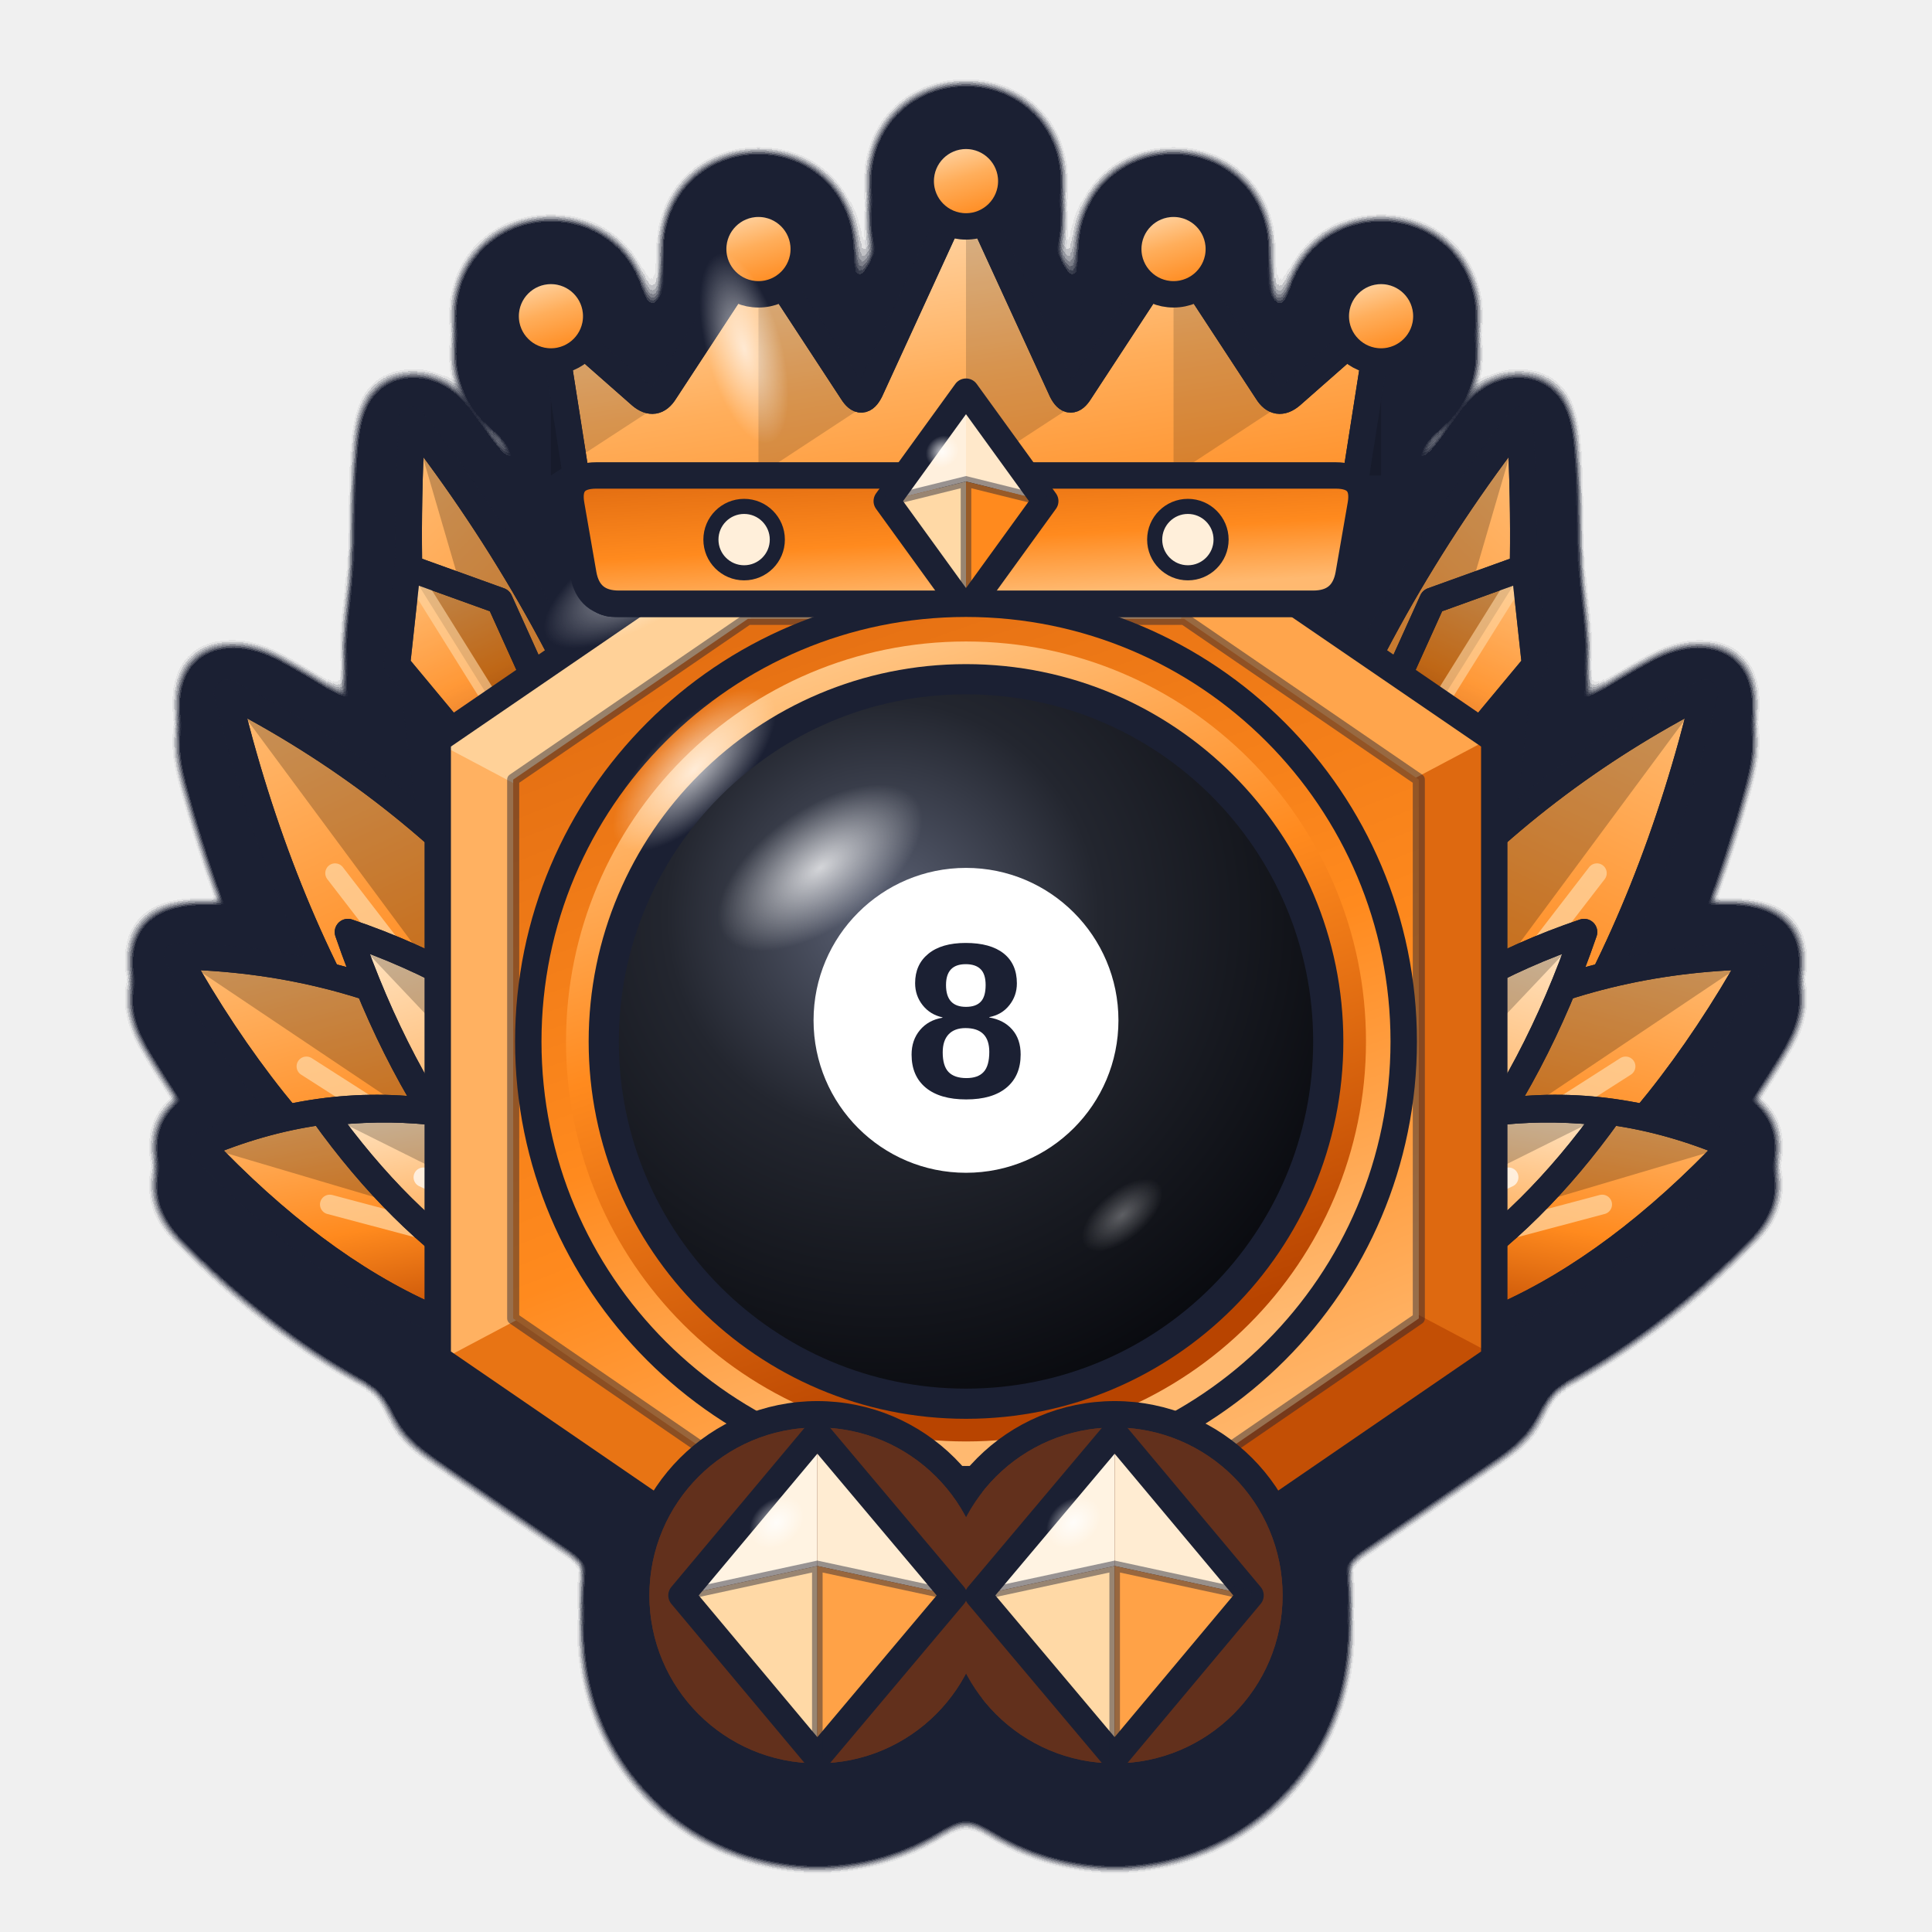
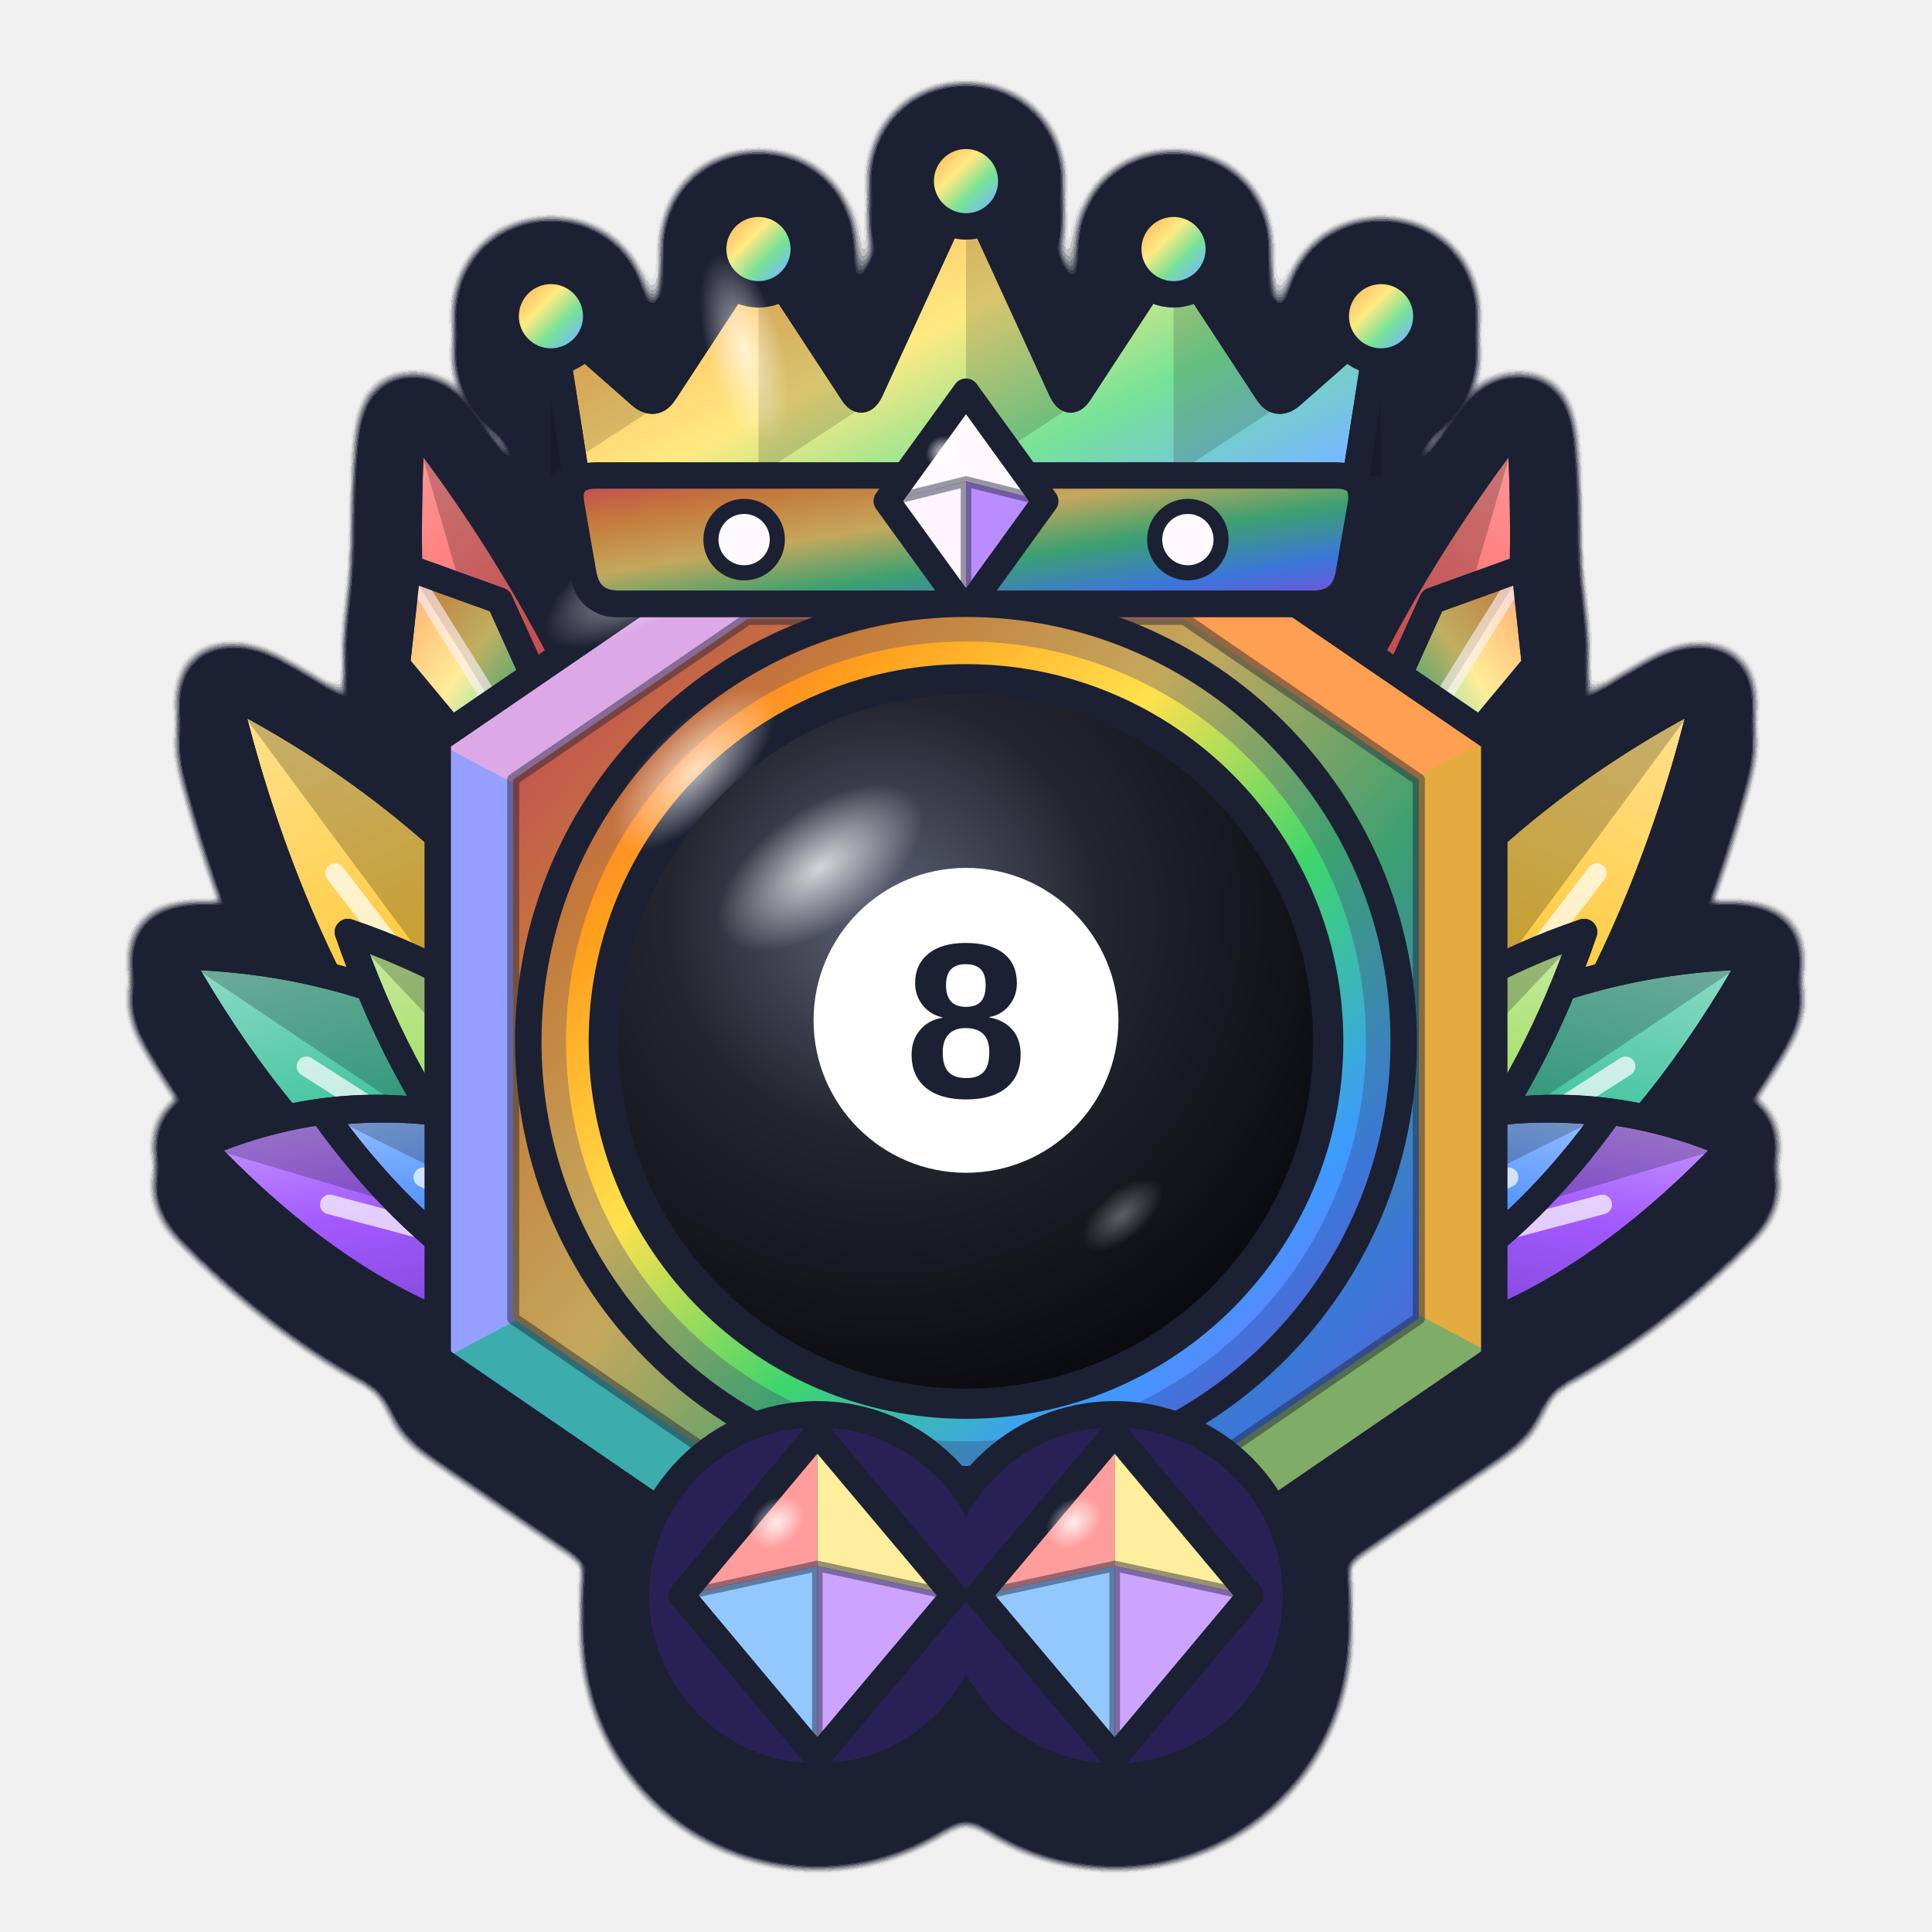
<svg xmlns="http://www.w3.org/2000/svg" width="512" height="512" viewBox="0 0 256 256">
  <defs>
    <linearGradient id="blue" x1="0" y1="0" x2="0.35" y2="1">
      <stop offset="0" stop-color="#9ED3FF" />
      <stop offset="0.45" stop-color="#3B9BFF" />
      <stop offset="1" stop-color="#1F6BD0" />
    </linearGradient>
    <linearGradient id="green" x1="0" y1="0" x2="0.35" y2="1">
      <stop offset="0" stop-color="#A8F5BE" />
      <stop offset="0.45" stop-color="#3DD66B" />
      <stop offset="1" stop-color="#1E9E47" />
    </linearGradient>
    <linearGradient id="red" x1="0" y1="0" x2="0.35" y2="1">
      <stop offset="0" stop-color="#FFA3A3" />
      <stop offset="0.45" stop-color="#FF4D4D" />
      <stop offset="1" stop-color="#C9283A" />
    </linearGradient>
    <linearGradient id="gold" x1="0" y1="0" x2="0.35" y2="1">
      <stop offset="0" stop-color="#FFF1A0" />
      <stop offset="0.45" stop-color="#FFC928" />
      <stop offset="1" stop-color="#DB8E00" />
    </linearGradient>
    <linearGradient id="wood" x1="0" y1="0" x2="0.35" y2="1">
      <stop offset="0" stop-color="#FFD9A0" />
      <stop offset="0.45" stop-color="#E7A35C" />
      <stop offset="1" stop-color="#A8622A" />
    </linearGradient>
    <linearGradient id="darkwood" x1="0" y1="0" x2="0.35" y2="1">
      <stop offset="0" stop-color="#C07A45" />
      <stop offset="0.45" stop-color="#8A4B22" />
      <stop offset="1" stop-color="#5E3014" />
    </linearGradient>
    <linearGradient id="white" x1="0" y1="0" x2="0.35" y2="1">
      <stop offset="0" stop-color="#FFFFFF" />
      <stop offset="0.45" stop-color="#F4F8FF" />
      <stop offset="1" stop-color="#C9D6EA" />
    </linearGradient>
    <linearGradient id="grey" x1="0" y1="0" x2="0.35" y2="1">
      <stop offset="0" stop-color="#E4E9F2" />
      <stop offset="0.45" stop-color="#AEB8C8" />
      <stop offset="1" stop-color="#7B869A" />
    </linearGradient>
    <linearGradient id="steel" x1="0" y1="0" x2="0.35" y2="1">
      <stop offset="0" stop-color="#D8E6F7" />
      <stop offset="0.45" stop-color="#9FB2CC" />
      <stop offset="1" stop-color="#6A7D98" />
    </linearGradient>
    <linearGradient id="cloth" x1="0" y1="0" x2="0.35" y2="1">
      <stop offset="0" stop-color="#6FE08E" />
      <stop offset="0.45" stop-color="#2FA24F" />
      <stop offset="1" stop-color="#1C7A37" />
    </linearGradient>
    <linearGradient id="sad" x1="0" y1="0" x2="0.35" y2="1">
      <stop offset="0" stop-color="#C4D4EE" />
      <stop offset="0.45" stop-color="#8EA3C7" />
      <stop offset="1" stop-color="#5E7299" />
    </linearGradient>
    <linearGradient id="purple" x1="0" y1="0" x2="0.35" y2="1">
      <stop offset="0" stop-color="#D7B8FF" />
      <stop offset="0.45" stop-color="#A259FF" />
      <stop offset="1" stop-color="#6E2FD0" />
    </linearGradient>
    <radialGradient id="shine" cx="0.5" cy="0.5" r="0.5">
      <stop offset="0" stop-color="#FFFFFF" stop-opacity="0.9" />
      <stop offset="1" stop-color="#FFFFFF" stop-opacity="0" />
    </radialGradient>
    <filter id="ink" x="-30%" y="-30%" width="160%" height="160%" color-interpolation-filters="sRGB">
      <feGaussianBlur in="SourceAlpha" stdDeviation="6.92" result="blur" />
      <feComponentTransfer in="blur" result="grown">
        <feFuncA type="linear" slope="7" intercept="-0.35" />
      </feComponentTransfer>
      <feOffset in="grown" dy="6" result="lip" />
      <feMerge result="both">
        <feMergeNode in="lip" />
        <feMergeNode in="grown" />
      </feMerge>
      <feFlood flood-color="#1B2033" />
      <feComposite in2="both" operator="in" result="outline" />
      <feMerge>
        <feMergeNode in="outline" />
        <feMergeNode in="SourceGraphic" />
      </feMerge>
    </filter>
  </defs>
  <defs>
    <filter id="badgeInk" x="-20%" y="-20%" width="140%" height="140%" color-interpolation-filters="sRGB">
      <feGaussianBlur in="SourceAlpha" stdDeviation="3.2" result="blur" />
      <feComponentTransfer in="blur" result="grown">
        <feFuncA type="linear" slope="40" intercept="-0.716" />
      </feComponentTransfer>
      <feOffset in="grown" dy="5" result="lip" />
      <feMerge result="both">
        <feMergeNode in="lip" />
        <feMergeNode in="grown" />
      </feMerge>
      <feFlood flood-color="#1B2033" />
      <feComposite in2="both" operator="in" result="outline" />
      <feMerge>
        <feMergeNode in="outline" />
        <feMergeNode in="SourceGraphic" />
      </feMerge>
    </filter>
  </defs>
  <defs>
-     <linearGradient id="m" x1="0" y1="0" x2="0.35" y2="1">
-       <stop offset="0" stop-color="#FFD9A6" />
-       <stop offset="0.5" stop-color="#FF8A1E" />
-       <stop offset="1" stop-color="#B84400" />
-     </linearGradient>
-     <linearGradient id="r" x1="0" y1="0" x2="0.35" y2="1">
-       <stop offset="0" stop-color="#DF6A10" />
-       <stop offset="0.6" stop-color="#FF8A1E" />
-       <stop offset="1" stop-color="#FFB970" />
-     </linearGradient>
-     <linearGradient id="w" x1="0" y1="0" x2="0.35" y2="1">
-       <stop offset="0" stop-color="#FFBD76" />
-       <stop offset="0.55" stop-color="#FF8A1E" />
-       <stop offset="1" stop-color="#B84400" />
-     </linearGradient>
-     <linearGradient id="p" x1="0" y1="0" x2="0.2" y2="1">
-       <stop offset="0" stop-color="#FFEED7" />
-       <stop offset="0.55" stop-color="#FFD9A6" />
-       <stop offset="1" stop-color="#FF8A1E" />
+     <linearGradient id="m" x1="0" y1="0" x2="1" y2="1">
+       <stop offset="0.00" stop-color="#FF4D4D" />
+       <stop offset="0.20" stop-color="#FF9F1C" />
+       <stop offset="0.40" stop-color="#FFE14D" />
+       <stop offset="0.60" stop-color="#3DD66B" />
+       <stop offset="0.80" stop-color="#3B9BFF" />
+       <stop offset="1.00" stop-color="#A259FF" />
+     </linearGradient>
+     <linearGradient id="r" x1="0" y1="0" x2="1" y2="1">
+       <stop offset="0.00" stop-color="#C4405C" />
+       <stop offset="0.20" stop-color="#C47A3A" />
+       <stop offset="0.40" stop-color="#C4A85C" />
+       <stop offset="0.60" stop-color="#3CA071" />
+       <stop offset="0.80" stop-color="#3B77D9" />
+       <stop offset="1.00" stop-color="#8349D9" />
+     </linearGradient>
+     <linearGradient id="w" x1="0" y1="0" x2="1" y2="1">
+       <stop offset="0.00" stop-color="#EB4952" />
+       <stop offset="0.20" stop-color="#EB9326" />
+       <stop offset="0.40" stop-color="#EBCE52" />
+       <stop offset="0.60" stop-color="#3DC46D" />
+       <stop offset="0.80" stop-color="#3B8FF2" />
+       <stop offset="1.00" stop-color="#9854F2" />
+     </linearGradient>
+     <linearGradient id="c" x1="0" y1="0" x2="1" y2="1">
+       <stop offset="0.00" stop-color="#FF8282" />
+       <stop offset="0.20" stop-color="#FFBC60" />
+       <stop offset="0.40" stop-color="#FFEA82" />
+       <stop offset="0.60" stop-color="#77E297" />
+       <stop offset="0.80" stop-color="#76B9FF" />
+       <stop offset="1.00" stop-color="#BE8BFF" />
+     </linearGradient>
+     <linearGradient id="h0" x1="0" y1="0" x2="0.35" y2="1">
+       <stop offset="0.00" stop-color="#FF9D9D" />
+       <stop offset="0.50" stop-color="#FF4D4D" />
+       <stop offset="1.00" stop-color="#BA3E5F" />
+     </linearGradient>
+     <linearGradient id="h1" x1="0" y1="0" x2="0.35" y2="1">
+       <stop offset="0.00" stop-color="#FFC287" />
+       <stop offset="0.50" stop-color="#FF9124" />
+       <stop offset="1.00" stop-color="#BA6A44" />
+     </linearGradient>
+     <linearGradient id="h2" x1="0" y1="0" x2="0.35" y2="1">
+       <stop offset="0.00" stop-color="#FFE294" />
+       <stop offset="0.50" stop-color="#FFCB3D" />
+       <stop offset="1.00" stop-color="#BA9054" />
+     </linearGradient>
+     <linearGradient id="h3" x1="0" y1="0" x2="0.35" y2="1">
+       <stop offset="0.00" stop-color="#CAECA5" />
+       <stop offset="0.50" stop-color="#9EDC5C" />
+       <stop offset="1.00" stop-color="#7B9B69" />
+     </linearGradient>
+     <linearGradient id="h4" x1="0" y1="0" x2="0.35" y2="1">
+       <stop offset="0.00" stop-color="#94DDC9" />
+       <stop offset="0.50" stop-color="#3CC29C" />
+       <stop offset="1.00" stop-color="#3B8A92" />
+     </linearGradient>
+     <linearGradient id="h5" x1="0" y1="0" x2="0.35" y2="1">
+       <stop offset="0.00" stop-color="#9DC2FF" />
+       <stop offset="0.50" stop-color="#4C90FF" />
+       <stop offset="1.00" stop-color="#466AD3" />
+     </linearGradient>
+     <linearGradient id="h6" x1="0" y1="0" x2="0.35" y2="1">
+       <stop offset="0.00" stop-color="#CCA4FF" />
+       <stop offset="0.50" stop-color="#A259FF" />
+       <stop offset="1.00" stop-color="#7E46D3" />
    </linearGradient>
    <linearGradient id="s" x1="0" y1="0" x2="0.2" y2="1">
-       <stop offset="0" stop-color="#FFFFFF" />
-       <stop offset="0.5" stop-color="#FFE8CA" />
-       <stop offset="1" stop-color="#FFC17D" />
-     </linearGradient>
-     <linearGradient id="c" x1="0" y1="0" x2="0.3" y2="1">
-       <stop offset="0" stop-color="#FFE8CA" />
-       <stop offset="0.55" stop-color="#FFAE5B" />
-       <stop offset="1" stop-color="#FF8A1E" />
+       <stop offset="0.00" stop-color="#FFFFFF" />
+       <stop offset="0.50" stop-color="#FFF8FF" />
+       <stop offset="1.00" stop-color="#EAD5FF" />
    </linearGradient>
    <linearGradient id="g" x1="0" y1="0" x2="0.35" y2="1">
-       <stop offset="0" stop-color="#FFF3A6" />
-       <stop offset="0.5" stop-color="#FFC928" />
-       <stop offset="1" stop-color="#C97F00" />
+       <stop offset="0.00" stop-color="#FFF3A6" />
+       <stop offset="0.50" stop-color="#FFC928" />
+       <stop offset="1.00" stop-color="#C97F00" />
    </linearGradient>
    <linearGradient id="gr" x1="0" y1="0" x2="0.35" y2="1">
-       <stop offset="0" stop-color="#E7A816" />
-       <stop offset="0.6" stop-color="#FFC928" />
-       <stop offset="1" stop-color="#FFE274" />
-     </linearGradient>
-     <linearGradient id="hat" x1="0" y1="0" x2="0.4" y2="1">
-       <stop offset="0" stop-color="#9C8CFF" />
-       <stop offset="0.5" stop-color="#5A41D6" />
-       <stop offset="1" stop-color="#26177A" />
+       <stop offset="0.00" stop-color="#E7A816" />
+       <stop offset="0.60" stop-color="#FFC928" />
+       <stop offset="1.00" stop-color="#FFE274" />
    </linearGradient>
    <radialGradient id="ball" cx="0.38" cy="0.32" r="0.78">
      <stop offset="0" stop-color="#5C6275" />
      <stop offset="0.4" stop-color="#23262F" />
      <stop offset="1" stop-color="#06070B" />
    </radialGradient>
  </defs>
  <g filter="url(#badgeInk)">
-     <path d="M79.8 173.7 Q50.8 122.0 54.6 55.7 Q91.9 103.7 96.2 166.3 Z" fill="url(#w)" stroke="#1B2033" stroke-width="3.5" stroke-linejoin="round" />
+     <path d="M79.8 173.7 Q50.8 122.0 54.6 55.7 Q91.9 103.7 96.2 166.3 Z" fill="url(#h0)" stroke="#1B2033" stroke-width="3.5" stroke-linejoin="round" />
    <path d="M88.0 170.0 L96.2 166.3 Q91.9 103.7 54.6 55.7 Z" fill="#000000" opacity="0.22" />
-     <path d="M82.5 156.9 L61.5 88.8" fill="none" stroke="#FFD9A6" stroke-width="2.6" stroke-linecap="round" stroke-linejoin="round" opacity="0.7" />
+     <path d="M82.5 156.9 L61.5 88.8" fill="none" stroke="#FFFFFF" stroke-width="2.6" stroke-linecap="round" stroke-linejoin="round" opacity="0.7" />
    <path d="M79.8 173.7 Q50.8 122.0 54.6 55.7 Q91.9 103.7 96.2 166.3 Z" fill="none" stroke="#1B2033" stroke-width="3.5" stroke-linejoin="round" />
-     <path d="M81.7 176.5 Q43.4 147.1 30.1 91.8 Q74.7 114.7 94.3 163.5 Z" fill="url(#w)" stroke="#1B2033" stroke-width="3.5" stroke-linejoin="round" />
+     <path d="M81.7 176.5 Q43.4 147.1 30.1 91.8 Q74.7 114.7 94.3 163.5 Z" fill="url(#h2)" stroke="#1B2033" stroke-width="3.5" stroke-linejoin="round" />
    <path d="M88.0 170.0 L94.3 163.5 Q74.7 114.7 30.1 91.8 Z" fill="#000000" opacity="0.22" />
-     <path d="M79.9 161.8 L44.4 115.7" fill="none" stroke="#FFD9A6" stroke-width="2.6" stroke-linecap="round" stroke-linejoin="round" opacity="0.7" />
+     <path d="M79.9 161.8 L44.4 115.7" fill="none" stroke="#FFFFFF" stroke-width="2.6" stroke-linecap="round" stroke-linejoin="round" opacity="0.7" />
    <path d="M81.7 176.5 Q43.4 147.1 30.1 91.8 Q74.7 114.7 94.3 163.5 Z" fill="none" stroke="#1B2033" stroke-width="3.5" stroke-linejoin="round" />
-     <path d="M84.6 178.3 Q47.3 169.2 23.5 126.7 Q64.2 127.5 91.4 161.7 Z" fill="url(#w)" stroke="#1B2033" stroke-width="3.5" stroke-linejoin="round" />
+     <path d="M84.6 178.3 Q47.3 169.2 23.5 126.7 Q64.2 127.5 91.4 161.7 Z" fill="url(#h4)" stroke="#1B2033" stroke-width="3.5" stroke-linejoin="round" />
    <path d="M88.0 170.0 L91.4 161.7 Q64.2 127.5 23.5 126.7 Z" fill="#000000" opacity="0.22" />
-     <path d="M79.7 166.3 L40.6 141.3" fill="none" stroke="#FFD9A6" stroke-width="2.6" stroke-linecap="round" stroke-linejoin="round" opacity="0.7" />
+     <path d="M79.7 166.3 L40.6 141.3" fill="none" stroke="#FFFFFF" stroke-width="2.6" stroke-linecap="round" stroke-linejoin="round" opacity="0.7" />
    <path d="M84.6 178.3 Q47.3 169.2 23.5 126.7 Q64.2 127.5 91.4 161.7 Z" fill="none" stroke="#1B2033" stroke-width="3.5" stroke-linejoin="round" />
-     <path d="M87.7 179.0 Q56.5 183.4 26.6 151.8 Q58.1 138.4 88.3 161.0 Z" fill="url(#w)" stroke="#1B2033" stroke-width="3.5" stroke-linejoin="round" />
+     <path d="M87.7 179.0 Q56.5 183.4 26.6 151.8 Q58.1 138.4 88.3 161.0 Z" fill="url(#h6)" stroke="#1B2033" stroke-width="3.5" stroke-linejoin="round" />
    <path d="M88.0 170.0 L88.3 161.0 Q58.1 138.4 26.6 151.8 Z" fill="#000000" opacity="0.22" />
-     <path d="M80.6 169.4 L43.7 159.6" fill="none" stroke="#FFD9A6" stroke-width="2.6" stroke-linecap="round" stroke-linejoin="round" opacity="0.7" />
+     <path d="M80.6 169.4 L43.7 159.6" fill="none" stroke="#FFFFFF" stroke-width="2.6" stroke-linecap="round" stroke-linejoin="round" opacity="0.7" />
    <path d="M87.7 179.0 Q56.5 183.4 26.6 151.8 Q58.1 138.4 88.3 161.0 Z" fill="none" stroke="#1B2033" stroke-width="3.5" stroke-linejoin="round" />
-     <path d="M86.3 175.3 Q64.0 146.6 64.7 104.6 Q92.6 130.1 97.7 168.7 Z" fill="url(#c)" stroke="#1B2033" stroke-width="3.5" stroke-linejoin="round" />
+     <path d="M86.3 175.3 Q64.0 146.6 64.7 104.6 Q92.6 130.1 97.7 168.7 Z" fill="url(#h1)" stroke="#1B2033" stroke-width="3.5" stroke-linejoin="round" />
    <path d="M92.0 172.0 L97.7 168.7 Q92.6 130.1 64.7 104.6 Z" fill="#000000" opacity="0.22" />
    <path d="M87.9 164.4 L70.8 124.4" fill="none" stroke="#FFFFFF" stroke-width="2.6" stroke-linecap="round" stroke-linejoin="round" opacity="0.7" />
    <path d="M86.3 175.3 Q64.0 146.6 64.7 104.6 Q92.6 130.1 97.7 168.7 Z" fill="none" stroke="#1B2033" stroke-width="3.5" stroke-linejoin="round" />
-     <path d="M87.9 177.2 Q58.9 160.7 46.1 123.5 Q79.2 134.7 96.1 166.8 Z" fill="url(#c)" stroke="#1B2033" stroke-width="3.5" stroke-linejoin="round" />
+     <path d="M87.9 177.2 Q58.9 160.7 46.1 123.5 Q79.2 134.7 96.1 166.8 Z" fill="url(#h3)" stroke="#1B2033" stroke-width="3.5" stroke-linejoin="round" />
    <path d="M92.0 172.0 L96.1 166.8 Q79.2 134.7 46.1 123.5 Z" fill="#000000" opacity="0.22" />
    <path d="M85.9 167.0 L57.9 138.4" fill="none" stroke="#FFFFFF" stroke-width="2.6" stroke-linecap="round" stroke-linejoin="round" opacity="0.7" />
    <path d="M87.9 177.2 Q58.9 160.7 46.1 123.5 Q79.2 134.7 96.1 166.8 Z" fill="none" stroke="#1B2033" stroke-width="3.5" stroke-linejoin="round" />
-     <path d="M90.2 178.3 Q62.9 175.6 42.8 147.5 Q72.0 143.9 93.8 165.7 Z" fill="url(#c)" stroke="#1B2033" stroke-width="3.5" stroke-linejoin="round" />
+     <path d="M90.2 178.3 Q62.9 175.6 42.8 147.5 Q72.0 143.9 93.8 165.7 Z" fill="url(#h5)" stroke="#1B2033" stroke-width="3.5" stroke-linejoin="round" />
    <path d="M92.0 172.0 L93.8 165.7 Q72.0 143.9 42.8 147.5 Z" fill="#000000" opacity="0.22" />
    <path d="M85.8 170.0 L56.1 156.0" fill="none" stroke="#FFFFFF" stroke-width="2.6" stroke-linecap="round" stroke-linejoin="round" opacity="0.7" />
    <path d="M90.2 178.3 Q62.9 175.6 42.8 147.5 Q72.0 143.9 93.8 165.7 Z" fill="none" stroke="#1B2033" stroke-width="3.5" stroke-linejoin="round" />
-     <path d="M67.9 106.5 L52.6 88.1 L54.0 75.2 L66.2 79.6 L76.1 101.5 Z" fill="url(#w)" stroke="#1B2033" stroke-width="3.5" stroke-linejoin="round" />
+     <path d="M67.9 106.5 L52.6 88.1 L54.0 75.2 L66.2 79.6 L76.1 101.5 Z" fill="url(#c)" stroke="#1B2033" stroke-width="3.5" stroke-linejoin="round" />
    <path d="M72.0 104.0 L76.1 101.5 L66.2 79.6 L54.0 75.2 Z" fill="#000000" opacity="0.25" />
-     <path d="M72.0 104.0 L67.9 106.5 L52.6 88.1 L54.0 75.2 Z" fill="#FFD9A6" opacity="0.18" />
-     <path d="M70.6 101.7 L55.8 78.0" fill="none" stroke="#FFD9A6" stroke-width="2.2" stroke-linecap="round" stroke-linejoin="round" opacity="0.6" />
+     <path d="M72.0 104.0 L67.9 106.5 L52.6 88.1 L54.0 75.2 Z" fill="#FFF4FF" opacity="0.18" />
+     <path d="M70.6 101.7 L55.8 78.0" fill="none" stroke="#FFF4FF" stroke-width="2.2" stroke-linecap="round" stroke-linejoin="round" opacity="0.6" />
    <path d="M67.9 106.5 L52.6 88.1 L54.0 75.2 L66.2 79.6 L76.1 101.5 Z" fill="none" stroke="#1B2033" stroke-width="3.5" stroke-linejoin="round" />
    <g transform="matrix(-1 0 0 1 256 0)">
-       <path d="M79.8 173.7 Q50.8 122.0 54.6 55.7 Q91.9 103.7 96.2 166.3 Z" fill="url(#w)" stroke="#1B2033" stroke-width="3.5" stroke-linejoin="round" />
+       <path d="M79.8 173.7 Q50.8 122.0 54.6 55.7 Q91.9 103.7 96.2 166.3 Z" fill="url(#h0)" stroke="#1B2033" stroke-width="3.5" stroke-linejoin="round" />
      <path d="M88.0 170.0 L96.2 166.3 Q91.9 103.7 54.6 55.7 Z" fill="#000000" opacity="0.22" />
-       <path d="M82.5 156.9 L61.5 88.8" fill="none" stroke="#FFD9A6" stroke-width="2.6" stroke-linecap="round" stroke-linejoin="round" opacity="0.7" />
+       <path d="M82.5 156.9 L61.5 88.8" fill="none" stroke="#FFFFFF" stroke-width="2.6" stroke-linecap="round" stroke-linejoin="round" opacity="0.7" />
      <path d="M79.8 173.7 Q50.8 122.0 54.6 55.7 Q91.9 103.7 96.2 166.3 Z" fill="none" stroke="#1B2033" stroke-width="3.5" stroke-linejoin="round" />
-       <path d="M81.7 176.5 Q43.4 147.1 30.1 91.8 Q74.7 114.7 94.3 163.5 Z" fill="url(#w)" stroke="#1B2033" stroke-width="3.5" stroke-linejoin="round" />
+       <path d="M81.7 176.5 Q43.4 147.1 30.1 91.8 Q74.7 114.7 94.3 163.5 Z" fill="url(#h2)" stroke="#1B2033" stroke-width="3.5" stroke-linejoin="round" />
      <path d="M88.0 170.0 L94.3 163.5 Q74.7 114.7 30.1 91.8 Z" fill="#000000" opacity="0.22" />
-       <path d="M79.9 161.8 L44.4 115.7" fill="none" stroke="#FFD9A6" stroke-width="2.6" stroke-linecap="round" stroke-linejoin="round" opacity="0.7" />
+       <path d="M79.9 161.8 L44.4 115.7" fill="none" stroke="#FFFFFF" stroke-width="2.6" stroke-linecap="round" stroke-linejoin="round" opacity="0.7" />
      <path d="M81.7 176.5 Q43.4 147.1 30.1 91.8 Q74.7 114.7 94.3 163.5 Z" fill="none" stroke="#1B2033" stroke-width="3.5" stroke-linejoin="round" />
-       <path d="M84.6 178.3 Q47.3 169.2 23.5 126.7 Q64.2 127.5 91.4 161.7 Z" fill="url(#w)" stroke="#1B2033" stroke-width="3.5" stroke-linejoin="round" />
+       <path d="M84.6 178.3 Q47.3 169.2 23.5 126.7 Q64.2 127.5 91.4 161.7 Z" fill="url(#h4)" stroke="#1B2033" stroke-width="3.5" stroke-linejoin="round" />
      <path d="M88.0 170.0 L91.4 161.7 Q64.2 127.5 23.5 126.7 Z" fill="#000000" opacity="0.22" />
-       <path d="M79.7 166.3 L40.6 141.3" fill="none" stroke="#FFD9A6" stroke-width="2.6" stroke-linecap="round" stroke-linejoin="round" opacity="0.7" />
+       <path d="M79.7 166.3 L40.6 141.3" fill="none" stroke="#FFFFFF" stroke-width="2.6" stroke-linecap="round" stroke-linejoin="round" opacity="0.7" />
      <path d="M84.6 178.3 Q47.3 169.2 23.5 126.7 Q64.2 127.5 91.4 161.7 Z" fill="none" stroke="#1B2033" stroke-width="3.5" stroke-linejoin="round" />
-       <path d="M87.7 179.0 Q56.5 183.4 26.6 151.8 Q58.1 138.4 88.3 161.0 Z" fill="url(#w)" stroke="#1B2033" stroke-width="3.5" stroke-linejoin="round" />
+       <path d="M87.7 179.0 Q56.5 183.4 26.6 151.8 Q58.1 138.4 88.3 161.0 Z" fill="url(#h6)" stroke="#1B2033" stroke-width="3.5" stroke-linejoin="round" />
      <path d="M88.0 170.0 L88.3 161.0 Q58.1 138.4 26.6 151.8 Z" fill="#000000" opacity="0.22" />
-       <path d="M80.6 169.4 L43.7 159.6" fill="none" stroke="#FFD9A6" stroke-width="2.6" stroke-linecap="round" stroke-linejoin="round" opacity="0.7" />
+       <path d="M80.6 169.4 L43.7 159.6" fill="none" stroke="#FFFFFF" stroke-width="2.6" stroke-linecap="round" stroke-linejoin="round" opacity="0.7" />
      <path d="M87.7 179.0 Q56.5 183.4 26.6 151.8 Q58.1 138.4 88.3 161.0 Z" fill="none" stroke="#1B2033" stroke-width="3.5" stroke-linejoin="round" />
-       <path d="M86.3 175.3 Q64.0 146.6 64.7 104.6 Q92.6 130.1 97.7 168.7 Z" fill="url(#c)" stroke="#1B2033" stroke-width="3.5" stroke-linejoin="round" />
+       <path d="M86.3 175.3 Q64.0 146.6 64.7 104.6 Q92.6 130.1 97.7 168.7 Z" fill="url(#h1)" stroke="#1B2033" stroke-width="3.5" stroke-linejoin="round" />
      <path d="M92.0 172.0 L97.7 168.7 Q92.6 130.1 64.7 104.6 Z" fill="#000000" opacity="0.22" />
      <path d="M87.9 164.4 L70.8 124.4" fill="none" stroke="#FFFFFF" stroke-width="2.6" stroke-linecap="round" stroke-linejoin="round" opacity="0.7" />
      <path d="M86.3 175.3 Q64.0 146.6 64.7 104.6 Q92.6 130.1 97.7 168.7 Z" fill="none" stroke="#1B2033" stroke-width="3.5" stroke-linejoin="round" />
-       <path d="M87.9 177.2 Q58.9 160.7 46.1 123.5 Q79.2 134.7 96.1 166.8 Z" fill="url(#c)" stroke="#1B2033" stroke-width="3.5" stroke-linejoin="round" />
+       <path d="M87.9 177.2 Q58.9 160.7 46.1 123.5 Q79.2 134.7 96.1 166.8 Z" fill="url(#h3)" stroke="#1B2033" stroke-width="3.5" stroke-linejoin="round" />
      <path d="M92.0 172.0 L96.1 166.8 Q79.2 134.7 46.1 123.5 Z" fill="#000000" opacity="0.22" />
      <path d="M85.9 167.0 L57.9 138.4" fill="none" stroke="#FFFFFF" stroke-width="2.6" stroke-linecap="round" stroke-linejoin="round" opacity="0.7" />
      <path d="M87.9 177.2 Q58.9 160.7 46.1 123.5 Q79.2 134.7 96.1 166.8 Z" fill="none" stroke="#1B2033" stroke-width="3.5" stroke-linejoin="round" />
-       <path d="M90.2 178.3 Q62.9 175.6 42.8 147.5 Q72.0 143.9 93.8 165.7 Z" fill="url(#c)" stroke="#1B2033" stroke-width="3.5" stroke-linejoin="round" />
+       <path d="M90.2 178.3 Q62.9 175.6 42.8 147.5 Q72.0 143.9 93.8 165.7 Z" fill="url(#h5)" stroke="#1B2033" stroke-width="3.5" stroke-linejoin="round" />
      <path d="M92.0 172.0 L93.8 165.7 Q72.0 143.9 42.8 147.5 Z" fill="#000000" opacity="0.22" />
      <path d="M85.8 170.0 L56.1 156.0" fill="none" stroke="#FFFFFF" stroke-width="2.6" stroke-linecap="round" stroke-linejoin="round" opacity="0.7" />
      <path d="M90.2 178.3 Q62.9 175.6 42.8 147.5 Q72.0 143.9 93.8 165.7 Z" fill="none" stroke="#1B2033" stroke-width="3.5" stroke-linejoin="round" />
-       <path d="M67.9 106.5 L52.6 88.1 L54.0 75.2 L66.2 79.6 L76.1 101.5 Z" fill="url(#w)" stroke="#1B2033" stroke-width="3.5" stroke-linejoin="round" />
+       <path d="M67.9 106.5 L52.6 88.1 L54.0 75.2 L66.2 79.6 L76.1 101.5 Z" fill="url(#c)" stroke="#1B2033" stroke-width="3.5" stroke-linejoin="round" />
      <path d="M72.0 104.0 L76.1 101.5 L66.2 79.6 L54.0 75.2 Z" fill="#000000" opacity="0.25" />
-       <path d="M72.0 104.0 L67.9 106.5 L52.6 88.1 L54.0 75.2 Z" fill="#FFD9A6" opacity="0.18" />
-       <path d="M70.6 101.7 L55.8 78.0" fill="none" stroke="#FFD9A6" stroke-width="2.2" stroke-linecap="round" stroke-linejoin="round" opacity="0.6" />
+       <path d="M72.0 104.0 L67.9 106.5 L52.6 88.1 L54.0 75.2 Z" fill="#FFF4FF" opacity="0.18" />
+       <path d="M70.6 101.7 L55.8 78.0" fill="none" stroke="#FFF4FF" stroke-width="2.2" stroke-linecap="round" stroke-linejoin="round" opacity="0.6" />
      <path d="M67.9 106.5 L52.6 88.1 L54.0 75.2 L66.2 79.6 L76.1 101.5 Z" fill="none" stroke="#1B2033" stroke-width="3.5" stroke-linejoin="round" />
    </g>
-     <path d="M96.0 72.0 L160.0 72.0 L156.9 82.0 L99.1 82.0 Z" fill="#FFC584" stroke="#FFC584" stroke-width="0.8" />
-     <path d="M160.0 72.0 L198.0 98.0 L188.0 103.3 L156.9 82.0 Z" fill="#FFA54C" stroke="#FFA54C" stroke-width="0.8" />
-     <path d="M198.0 98.0 L198.0 180.0 L188.0 174.7 L188.0 103.3 Z" fill="#DE6910" stroke="#DE6910" stroke-width="0.8" />
-     <path d="M198.0 180.0 L128.0 228.0 L128.0 215.9 L188.0 174.7 Z" fill="#C34F05" stroke="#C34F05" stroke-width="0.8" />
-     <path d="M128.0 228.0 L58.0 180.0 L68.0 174.7 L128.0 215.9 Z" fill="#E87414" stroke="#E87414" stroke-width="0.8" />
-     <path d="M58.0 180.0 L58.0 98.0 L68.0 103.3 L68.0 174.7 Z" fill="#FFB161" stroke="#FFB161" stroke-width="0.8" />
-     <path d="M58.0 98.0 L96.0 72.0 L99.1 82.0 L68.0 103.3 Z" fill="#FFD198" stroke="#FFD198" stroke-width="0.8" />
+     <path d="M96.0 72.0 L160.0 72.0 L156.9 82.0 L99.1 82.0 Z" fill="#FF9696" stroke="#FF9696" stroke-width="0.8" />
+     <path d="M160.0 72.0 L198.0 98.0 L188.0 103.3 L156.9 82.0 Z" fill="#FF9F51" stroke="#FF9F51" stroke-width="0.8" />
+     <path d="M198.0 98.0 L198.0 180.0 L188.0 174.7 L188.0 103.3 Z" fill="#E3AB40" stroke="#E3AB40" stroke-width="0.8" />
+     <path d="M198.0 180.0 L128.0 228.0 L128.0 215.9 L188.0 174.7 Z" fill="#7FAC66" stroke="#7FAC66" stroke-width="0.8" />
+     <path d="M128.0 228.0 L58.0 180.0 L68.0 174.7 L128.0 215.9 Z" fill="#3CACAC" stroke="#3CACAC" stroke-width="0.8" />
+     <path d="M58.0 180.0 L58.0 98.0 L68.0 103.3 L68.0 174.7 Z" fill="#959FFF" stroke="#959FFF" stroke-width="0.8" />
+     <path d="M58.0 98.0 L96.0 72.0 L99.1 82.0 L68.0 103.3 Z" fill="#DCA9E6" stroke="#DCA9E6" stroke-width="0.8" />
    <path d="M99.1 82.0 L156.9 82.0 L188.0 103.3 L188.0 174.7 L128.0 215.9 L68.0 174.7 L68.0 103.3 Z" fill="url(#r)" />
    <path d="M99.1 82.0 L156.9 82.0 L188.0 103.3 L188.0 174.7 L128.0 215.9 L68.0 174.7 L68.0 103.3 Z" fill="none" stroke="#1B2033" stroke-width="1.6" stroke-opacity="0.45" stroke-linejoin="round" />
    <path d="M96.0 72.0 L160.0 72.0 L198.0 98.0 L198.0 180.0 L128.0 228.0 L58.0 180.0 L58.0 98.0 Z" fill="none" stroke="#1B2033" stroke-width="3.5" stroke-linejoin="round" />
    <ellipse cx="86" cy="76" rx="16" ry="6" fill="url(#shine)" opacity="0.75" transform="rotate(-32 86 76)" />
    <path d="M81.5 80.0 Q79.0 80.0 78.6 77.5 L73.4 44.4 Q73.0 41.9 74.9 43.6 L84.9 52.4 Q86.8 54.0 88.1 51.9 L99.1 35.1 Q100.5 33.0 101.9 35.1 L112.9 51.9 Q114.2 54.0 115.3 51.8 L127.0 26.3 Q128.0 24.0 129.0 26.3 L140.7 51.8 Q141.8 54.0 143.1 51.9 L154.1 35.1 Q155.5 33.0 156.9 35.1 L167.9 51.9 Q169.2 54.0 171.1 52.4 L181.1 43.6 Q183.0 41.9 182.6 44.4 L177.4 77.5 Q177.0 80.0 174.5 80.0 Z" fill="url(#c)" stroke="#1B2033" stroke-width="3.5" stroke-linejoin="round" />
    <path d="M73.0 41.9 L73.0 63.0 L86.8 54.0 Z" fill="#000000" opacity="0.16" />
    <path d="M100.5 33.0 L100.5 63.0 L114.2 54.0 Z" fill="#000000" opacity="0.16" />
    <path d="M128.0 24.0 L128.0 63.0 L141.8 54.0 Z" fill="#000000" opacity="0.16" />
    <path d="M155.5 33.0 L155.5 63.0 L169.2 54.0 Z" fill="#000000" opacity="0.16" />
    <path d="M183.0 41.9 L183.0 63.0 L180.0 63.0 Z" fill="#000000" opacity="0.16" />
    <path d="M81.5 80.0 Q79.0 80.0 78.6 77.5 L73.4 44.4 Q73.0 41.9 74.9 43.6 L84.9 52.4 Q86.8 54.0 88.1 51.9 L99.1 35.1 Q100.5 33.0 101.9 35.1 L112.9 51.9 Q114.2 54.0 115.3 51.8 L127.0 26.3 Q128.0 24.0 129.0 26.3 L140.7 51.8 Q141.8 54.0 143.1 51.9 L154.1 35.1 Q155.5 33.0 156.9 35.1 L167.9 51.9 Q169.2 54.0 171.1 52.4 L181.1 43.6 Q183.0 41.9 182.6 44.4 L177.4 77.5 Q177.0 80.0 174.5 80.0 Z" fill="none" stroke="#1B2033" stroke-width="3.5" stroke-linejoin="round" />
    <circle cx="73.0" cy="41.9" r="6" fill="url(#c)" stroke="#1B2033" stroke-width="3.5" />
    <circle cx="100.5" cy="33.0" r="6" fill="url(#c)" stroke="#1B2033" stroke-width="3.5" />
    <circle cx="128.0" cy="24.0" r="6" fill="url(#c)" stroke="#1B2033" stroke-width="3.5" />
    <circle cx="155.5" cy="33.0" r="6" fill="url(#c)" stroke="#1B2033" stroke-width="3.5" />
    <circle cx="183.0" cy="41.9" r="6" fill="url(#c)" stroke="#1B2033" stroke-width="3.5" />
    <path d="M75.7 66.9 Q75.0 63.0 79.0 63.0 L177.0 63.0 Q181.0 63.0 180.3 66.9 L178.7 76.1 Q178.0 80.0 174.0 80.0 L82.0 80.0 Q78.0 80.0 77.3 76.1 Z" fill="url(#r)" stroke="#1B2033" stroke-width="3.5" stroke-linejoin="round" />
    <ellipse cx="98.6" cy="46.2" rx="5" ry="13" fill="url(#shine)" opacity="0.75" transform="rotate(-15 98.6 46.2)" />
-     <path d="M117.5 66.4 L128.0 51.9 L128.0 63.8 Z" fill="#FFF0DD" />
-     <path d="M128.0 51.9 L138.5 66.4 L128.0 63.8 Z" fill="#FFE8CA" />
-     <path d="M117.5 66.4 L128.0 63.8 L128.0 80.9 Z" fill="#FFD9A6" />
-     <path d="M128.0 63.8 L138.5 66.4 L128.0 80.9 Z" fill="#FF8A1E" />
+     <path d="M117.5 66.4 L128.0 51.9 L128.0 63.8 Z" fill="#FFFAFF" />
+     <path d="M128.0 51.9 L138.5 66.4 L128.0 63.8 Z" fill="#FFF8FF" />
+     <path d="M117.5 66.4 L128.0 63.8 L128.0 80.9 Z" fill="#FFF4FF" />
+     <path d="M128.0 63.8 L138.5 66.4 L128.0 80.9 Z" fill="#B98CFF" />
    <path d="M128.0 51.9 L138.5 66.4 L128.0 80.9 L117.5 66.4 Z" fill="none" stroke="#1B2033" stroke-width="3.5" stroke-linejoin="round" />
    <path d="M117.5 66.4 L128.0 63.8 L138.5 66.4 M128.0 63.8 L128.0 80.9" fill="none" stroke="#1B2033" stroke-width="1.4" opacity="0.45" />
    <ellipse cx="124.859" cy="59.857" rx="2.303" ry="2.036" fill="url(#shine)" opacity="0.9" transform="rotate(-40 124.8594 59.857)" />
-     <circle cx="98.6" cy="71.5" r="4.4" fill="#FFEFDA" stroke="#1B2033" stroke-width="2" />
-     <circle cx="157.4" cy="71.5" r="4.4" fill="#FFEFDA" stroke="#1B2033" stroke-width="2" />
+     <circle cx="98.6" cy="71.5" r="4.4" fill="#FFFAFF" stroke="#1B2033" stroke-width="2" />
+     <circle cx="157.4" cy="71.5" r="4.4" fill="#FFFAFF" stroke="#1B2033" stroke-width="2" />
    <circle cx="128" cy="138" r="58" fill="url(#r)" stroke="#1B2033" stroke-width="3.5" />
    <circle cx="128" cy="138" r="53" fill="url(#m)" />
    <circle cx="128" cy="138" r="50" fill="#1B2033" />
    <ellipse cx="92" cy="102" rx="14" ry="6" fill="url(#shine)" opacity="0.8" transform="rotate(-45 92 102)" />
    <circle cx="128" cy="138" r="46" fill="url(#ball)" />
    <circle cx="128.0" cy="135.2" r="20.2" fill="#FFFFFF" />
    <text x="128.0" y="145.4" font-family="Arial Black, Arial, sans-serif" font-weight="900" font-size="29.3" text-anchor="middle" fill="#1B2033">8</text>
    <ellipse cx="108.68" cy="115.0" rx="15.64" ry="7.82" fill="url(#shine)" opacity="0.85" transform="rotate(-35 108.68 115.0)" />
    <ellipse cx="148.7" cy="161.0" rx="6.44" ry="3.22" fill="url(#shine)" opacity="0.35" transform="rotate(-40 148.7 161.0)" />
-     <circle cx="147.7" cy="211.4" r="24.0" fill="#62301C" stroke="#1B2033" stroke-width="3.5" />
-     <circle cx="108.3" cy="211.4" r="24.0" fill="#62301C" stroke="#1B2033" stroke-width="3.5" />
-     <circle cx="147.7" cy="211.4" r="22.25" fill="#62301C" />
-     <circle cx="108.3" cy="211.4" r="22.25" fill="#62301C" />
-     <path d="M129.6 211.4 L147.7 189.9 L147.7 207.5 Z" fill="#FFF3E2" />
-     <path d="M147.7 189.9 L165.7 211.4 L147.7 207.5 Z" fill="#FFECD2" />
-     <path d="M129.6 211.4 L147.7 207.5 L147.7 232.9 Z" fill="#FFD9A6" />
-     <path d="M147.7 207.5 L165.7 211.4 L147.7 232.9 Z" fill="#FFA247" />
+     <circle cx="147.7" cy="211.4" r="24.0" fill="#292156" stroke="#1B2033" stroke-width="3.5" />
+     <circle cx="108.3" cy="211.4" r="24.0" fill="#292156" stroke="#1B2033" stroke-width="3.5" />
+     <circle cx="147.7" cy="211.4" r="22.25" fill="#292156" />
+     <circle cx="108.3" cy="211.4" r="22.25" fill="#292156" />
+     <path d="M129.6 211.4 L147.7 189.9 L147.7 207.5 Z" fill="#FF9D9D" />
+     <path d="M147.7 189.9 L165.7 211.4 L147.7 207.5 Z" fill="#FFEE9D" />
+     <path d="M129.6 211.4 L147.7 207.5 L147.7 232.9 Z" fill="#93C8FF" />
+     <path d="M147.7 207.5 L165.7 211.4 L147.7 232.9 Z" fill="#CCA4FF" />
    <path d="M147.7 189.9 L165.7 211.4 L147.7 232.9 L129.6 211.4 Z" fill="none" stroke="#1B2033" stroke-width="3.5" stroke-linejoin="round" />
    <path d="M129.6 211.4 L147.7 207.5 L165.7 211.4 M147.7 207.5 L147.7 232.9" fill="none" stroke="#1B2033" stroke-width="1.4" opacity="0.45" />
    <ellipse cx="142.252" cy="201.735" rx="3.973" ry="3.01" fill="url(#shine)" opacity="0.9" transform="rotate(-40 142.2522 201.7354)" />
-     <path d="M90.3 211.4 L108.3 189.9 L108.3 207.5 Z" fill="#FFF3E2" />
-     <path d="M108.3 189.9 L126.4 211.4 L108.3 207.5 Z" fill="#FFECD2" />
-     <path d="M90.3 211.4 L108.3 207.5 L108.3 232.9 Z" fill="#FFD9A6" />
-     <path d="M108.3 207.5 L126.4 211.4 L108.3 232.9 Z" fill="#FFA247" />
+     <path d="M90.3 211.4 L108.3 189.9 L108.3 207.5 Z" fill="#FF9D9D" />
+     <path d="M108.3 189.9 L126.4 211.4 L108.3 207.5 Z" fill="#FFEE9D" />
+     <path d="M90.3 211.4 L108.3 207.5 L108.3 232.9 Z" fill="#93C8FF" />
+     <path d="M108.3 207.5 L126.4 211.4 L108.3 232.9 Z" fill="#CCA4FF" />
    <path d="M108.3 189.9 L126.4 211.4 L108.3 232.9 L90.3 211.4 Z" fill="none" stroke="#1B2033" stroke-width="3.5" stroke-linejoin="round" />
    <path d="M90.3 211.4 L108.3 207.5 L126.4 211.4 M108.3 207.5 L108.3 232.9" fill="none" stroke="#1B2033" stroke-width="1.4" opacity="0.45" />
    <ellipse cx="102.912" cy="201.735" rx="3.973" ry="3.01" fill="url(#shine)" opacity="0.9" transform="rotate(-40 102.9118 201.7354)" />
  </g>
</svg>
